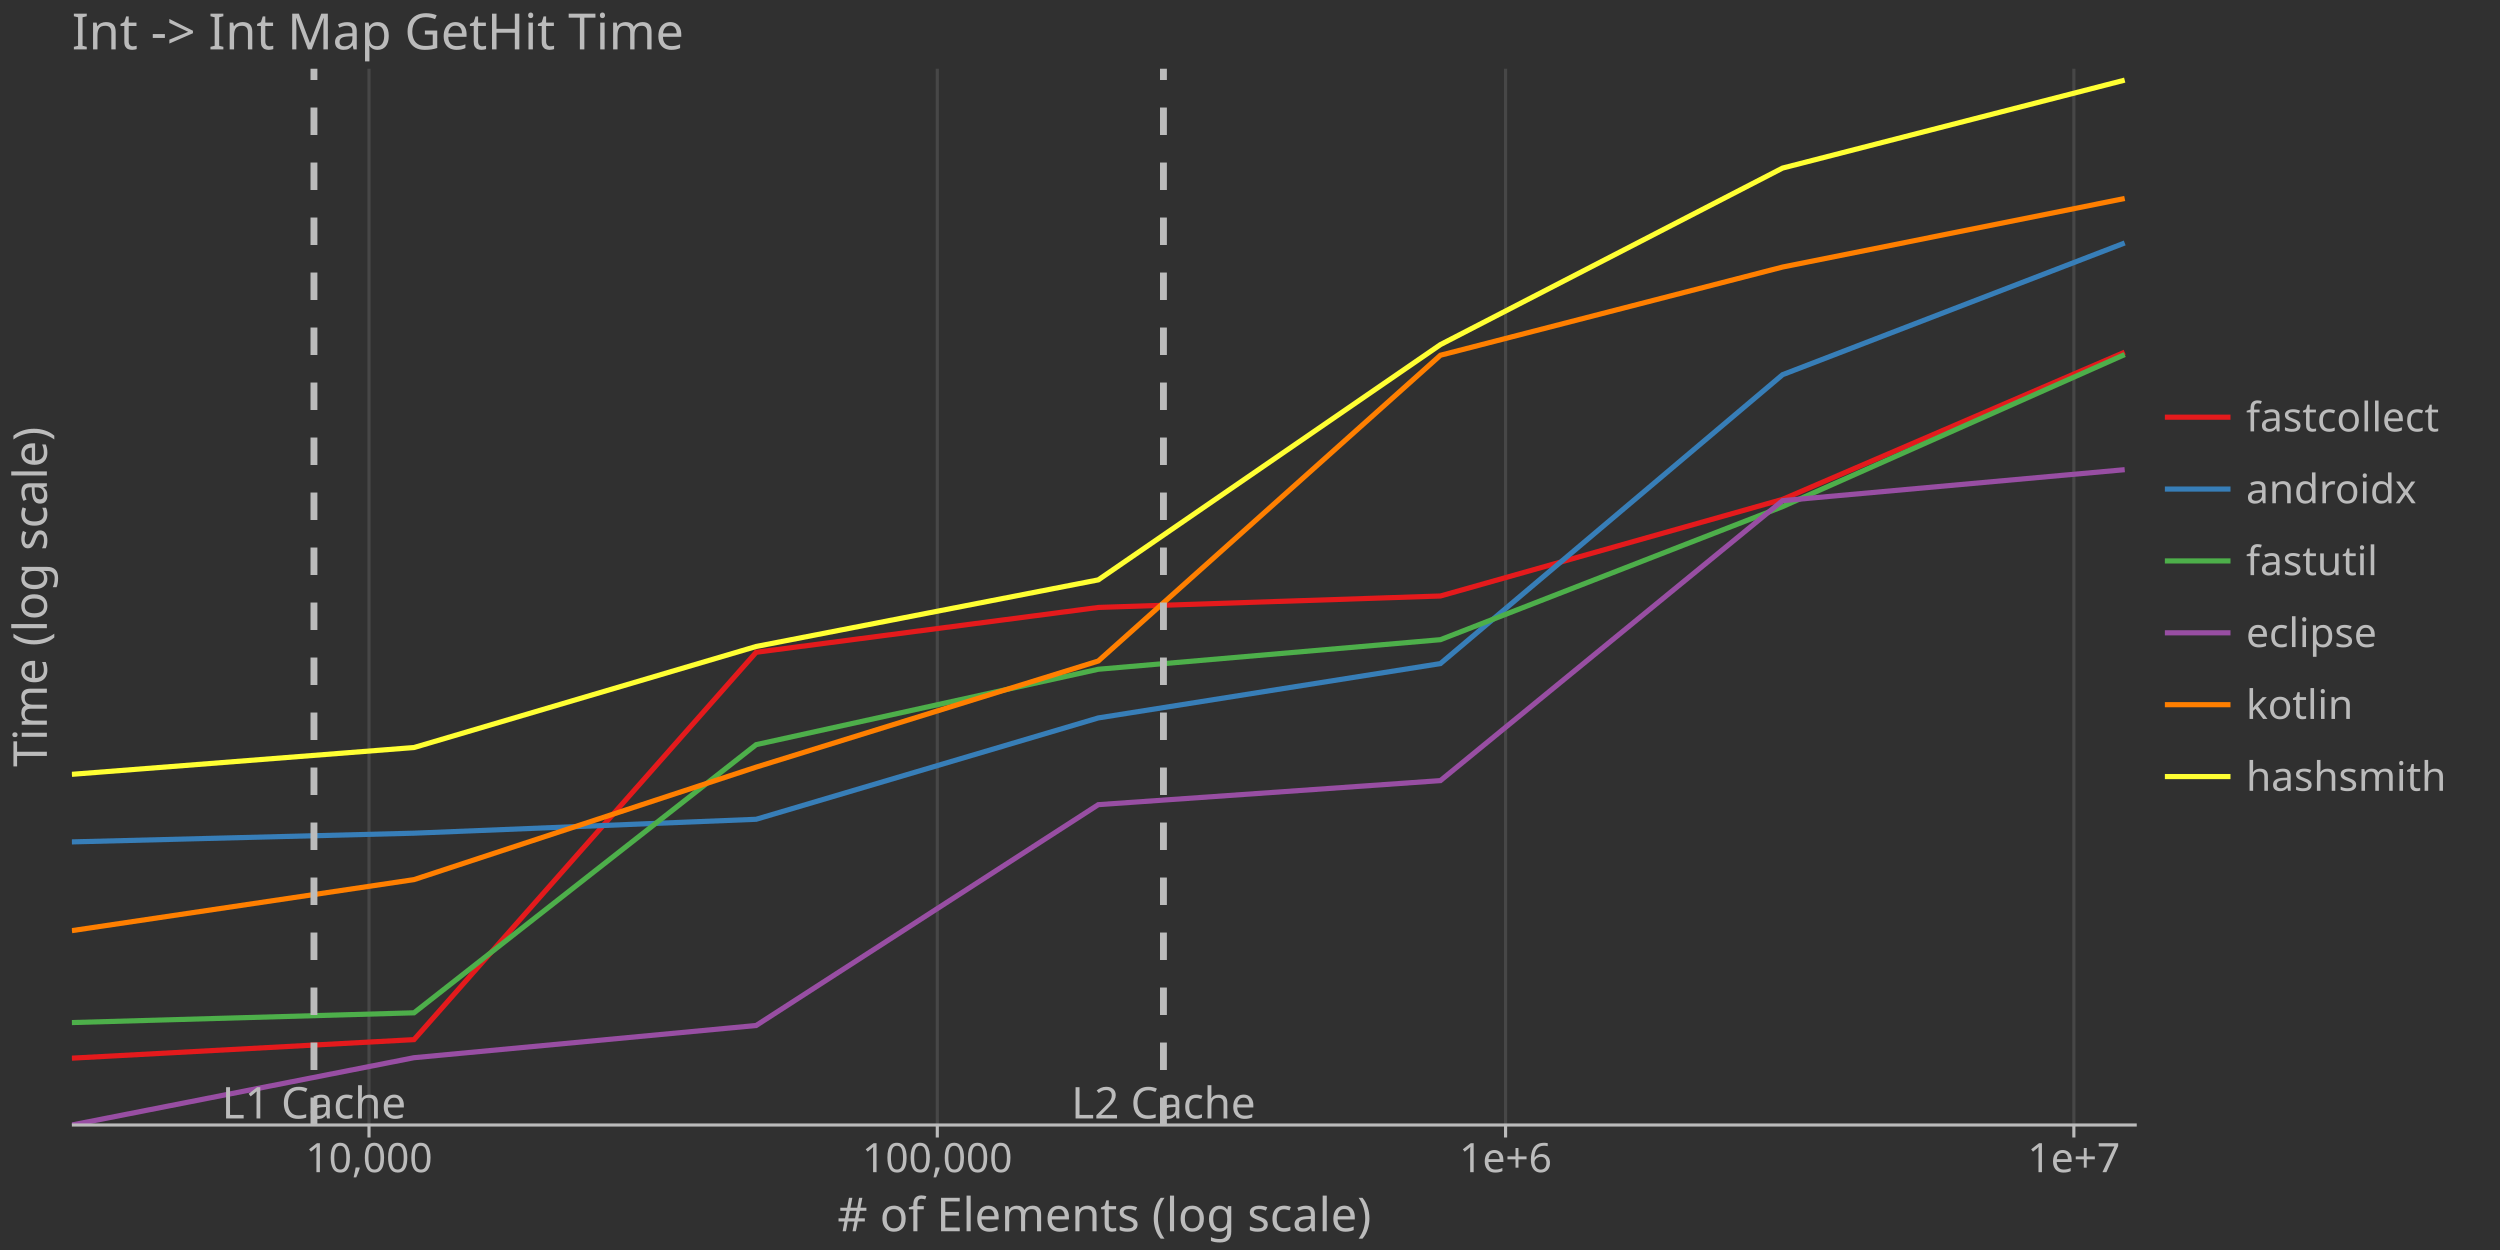
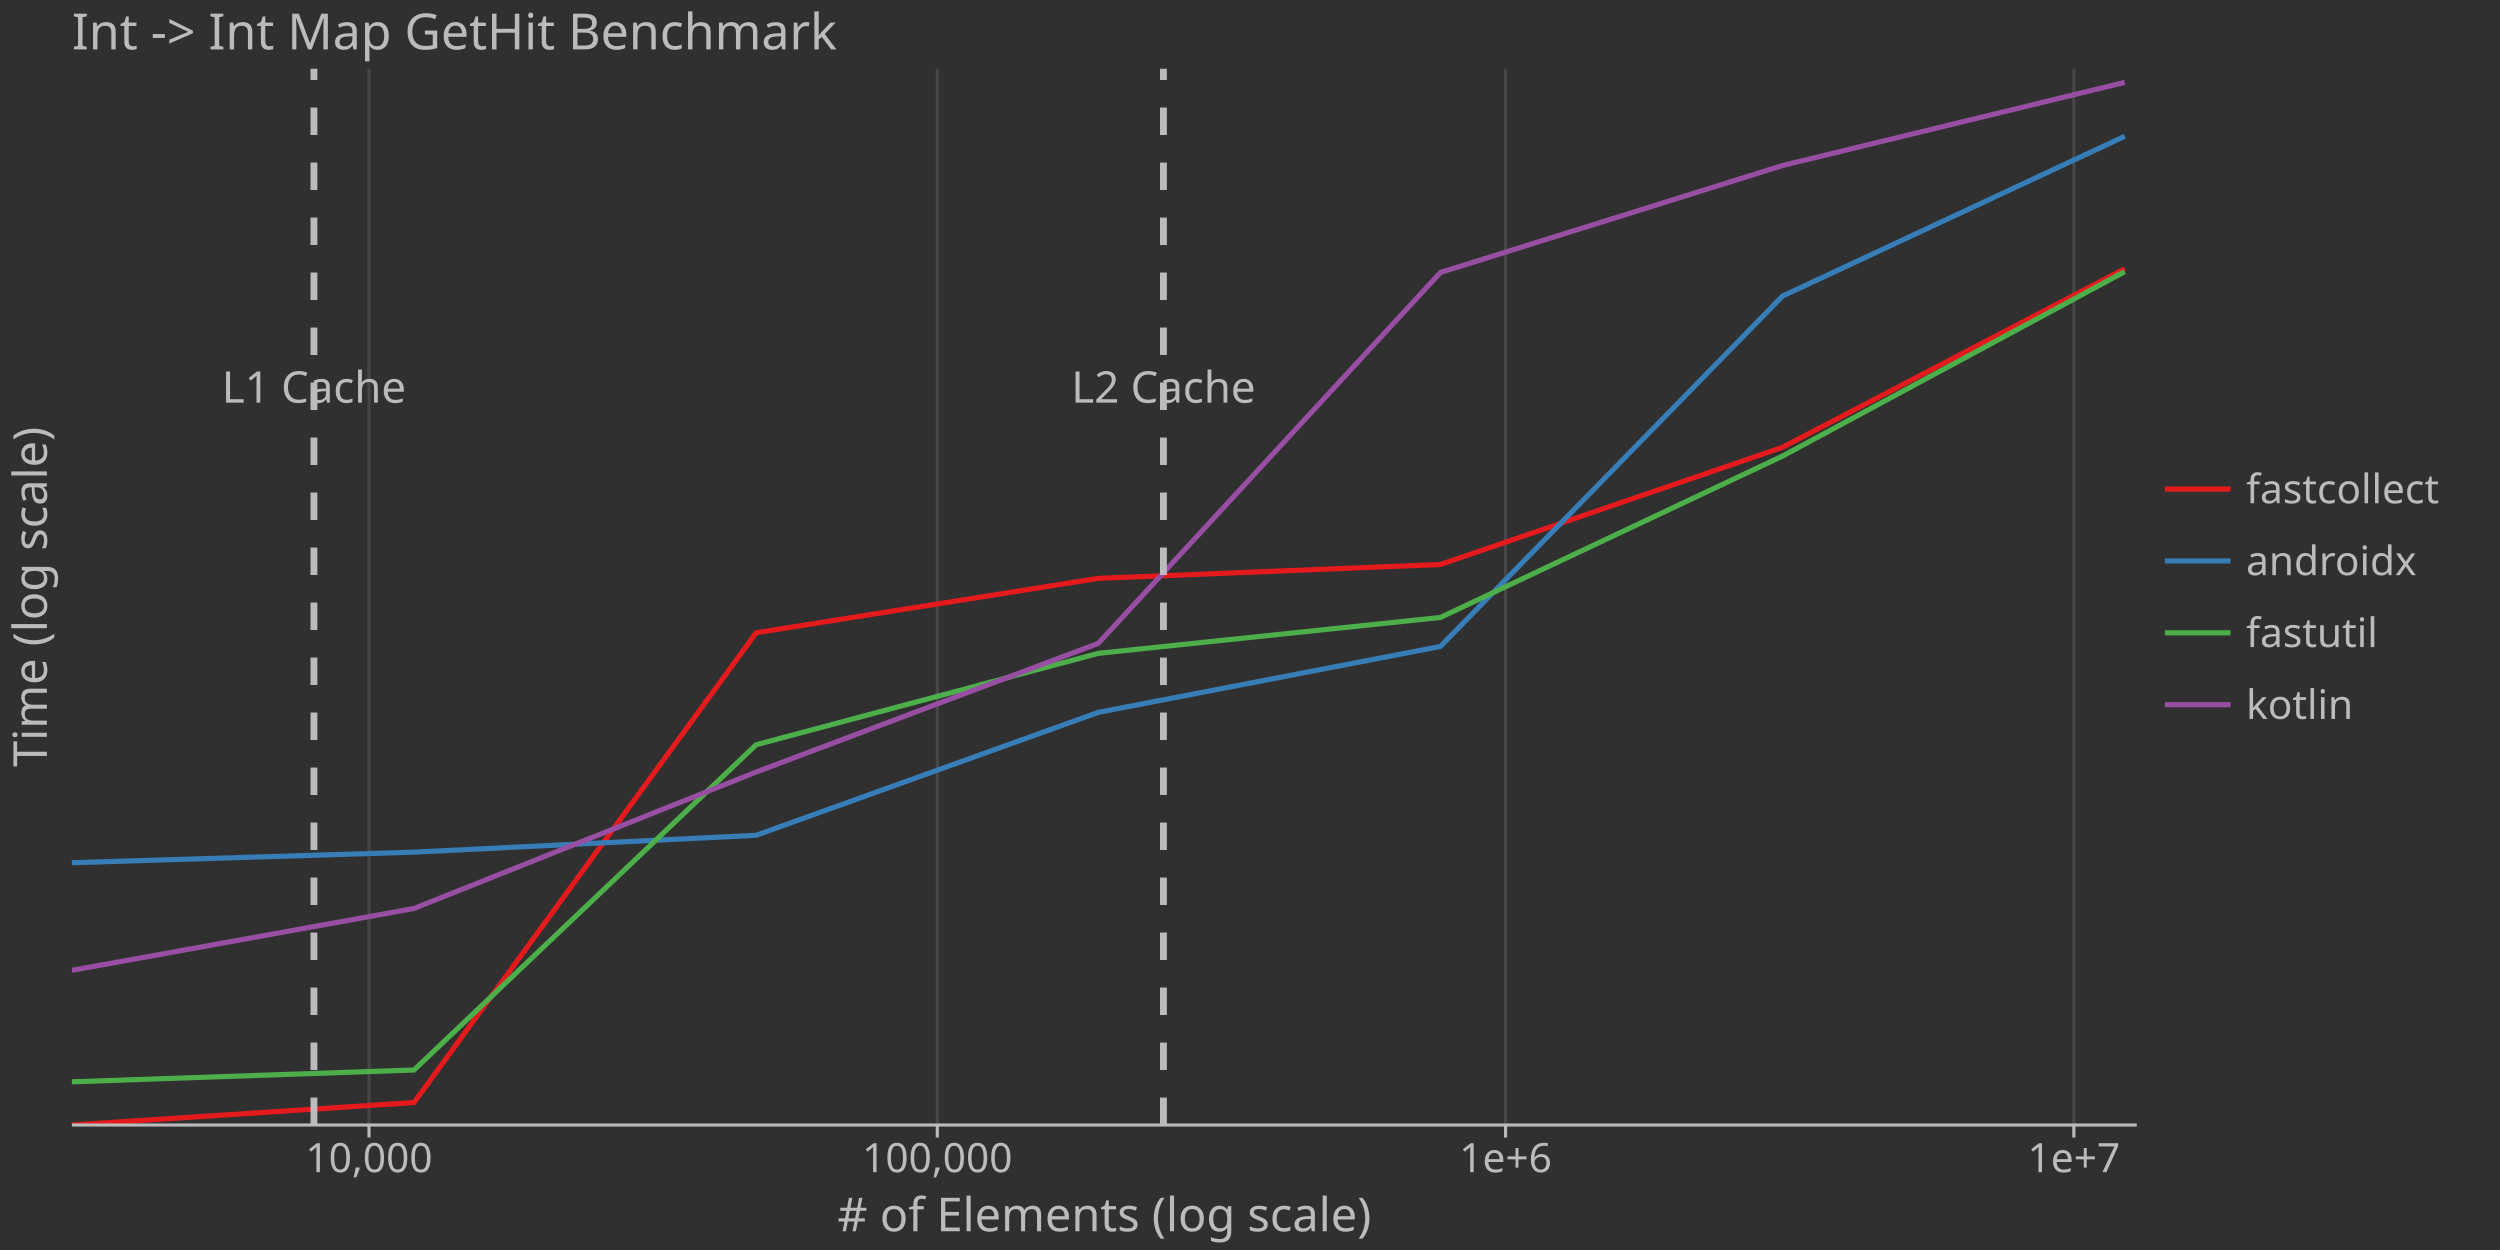
<svg xmlns="http://www.w3.org/2000/svg" display="block" class="plt-container" width="800.0" height="400.0">
  <style type="text/css">
  .plt-container {
   font-family: sans-serif;
   user-select: none;
   -webkit-user-select: none;
   -moz-user-select: none;
   -ms-user-select: none;
}
text {
   text-rendering: optimizeLegibility;
}
- #pBtNI2X .plot-title {
+ #p0lHFdn .plot-title {
fill: #bbbbbb;
font-weight: normal;
   font-style: normal;font-family: sans-serif;
font-size: 16.0px;

}
- #pBtNI2X .plot-subtitle {
+ #p0lHFdn .plot-subtitle {
fill: #bbbbbb;
font-weight: normal;
   font-style: normal;font-family: sans-serif;
font-size: 15.0px;

}
- #pBtNI2X .plot-caption {
- fill: #bbbbbb;
- font-weight: normal;
-    font-style: normal;font-family: sans-serif;
- font-size: 13.0px;
- 
- }
- #pBtNI2X .hyperlink-element {
+ #p0lHFdn .plot-caption {
+ fill: #bbbbbb;
+ font-weight: normal;
+    font-style: normal;font-family: sans-serif;
+ font-size: 13.0px;
+ 
+ }
+ #p0lHFdn .hyperlink-element {
fill: #118ed8;
font-weight: normal;
   font-style: normal;
}
- #pBtNI2X .legend-title {
+ #p0lHFdn .legend-title {
fill: #bbbbbb;
font-weight: normal;
   font-style: normal;font-family: sans-serif;
font-size: 15.0px;

}
- #pBtNI2X .legend-item {
- fill: #bbbbbb;
- font-weight: normal;
-    font-style: normal;font-family: sans-serif;
- font-size: 13.0px;
- 
- }
- #pBtNI2X .axis-title-x {
+ #p0lHFdn .legend-item {
+ fill: #bbbbbb;
+ font-weight: normal;
+    font-style: normal;font-family: sans-serif;
+ font-size: 13.0px;
+ 
+ }
+ #p0lHFdn .axis-title-x {
fill: #bbbbbb;
font-weight: normal;
   font-style: normal;font-family: sans-serif;
font-size: 15.0px;

}
- #pBtNI2X .axis-text-x {
- fill: #bbbbbb;
- font-weight: normal;
-    font-style: normal;font-family: sans-serif;
- font-size: 13.0px;
- 
- }
- #dDrbhyU .axis-tooltip-text-x {
+ #p0lHFdn .axis-text-x {
+ fill: #bbbbbb;
+ font-weight: normal;
+    font-style: normal;font-family: sans-serif;
+ font-size: 13.0px;
+ 
+ }
+ #dlWDB57 .axis-tooltip-text-x {
fill: #303030;
font-weight: normal;
   font-style: normal;font-family: sans-serif;
font-size: 13.0px;

}
- #pBtNI2X .axis-title-y {
+ #p0lHFdn .axis-title-y {
fill: #bbbbbb;
font-weight: normal;
   font-style: normal;font-family: sans-serif;
font-size: 15.0px;

}
- #pBtNI2X .axis-text-y {
- fill: #bbbbbb;
- font-weight: normal;
-    font-style: normal;font-family: sans-serif;
- font-size: 13.0px;
- 
- }
- #dDrbhyU .axis-tooltip-text-y {
+ #p0lHFdn .axis-text-y {
+ fill: #bbbbbb;
+ font-weight: normal;
+    font-style: normal;font-family: sans-serif;
+ font-size: 13.0px;
+ 
+ }
+ #dlWDB57 .axis-tooltip-text-y {
fill: #303030;
font-weight: normal;
   font-style: normal;font-family: sans-serif;
font-size: 13.0px;

}
- #pBtNI2X .facet-strip-text-x {
- fill: #bbbbbb;
- font-weight: normal;
-    font-style: normal;font-family: sans-serif;
- font-size: 13.0px;
- 
- }
- #pBtNI2X .facet-strip-text-y {
- fill: #bbbbbb;
- font-weight: normal;
-    font-style: normal;font-family: sans-serif;
- font-size: 13.0px;
- 
- }
- #dDrbhyU .tooltip-text {
- fill: #bbbbbb;
- font-weight: normal;
-    font-style: normal;font-family: sans-serif;
- font-size: 13.0px;
- 
- }
- #dDrbhyU .tooltip-title {
+ #p0lHFdn .facet-strip-text-x {
+ fill: #bbbbbb;
+ font-weight: normal;
+    font-style: normal;font-family: sans-serif;
+ font-size: 13.0px;
+ 
+ }
+ #p0lHFdn .facet-strip-text-y {
+ fill: #bbbbbb;
+ font-weight: normal;
+    font-style: normal;font-family: sans-serif;
+ font-size: 13.0px;
+ 
+ }
+ #dlWDB57 .tooltip-text {
+ fill: #bbbbbb;
+ font-weight: normal;
+    font-style: normal;font-family: sans-serif;
+ font-size: 13.0px;
+ 
+ }
+ #dlWDB57 .tooltip-title {
fill: #bbbbbb;
font-weight: bold;
   font-style: normal;font-family: sans-serif;
font-size: 13.0px;

}
- #dDrbhyU .tooltip-label {
+ #dlWDB57 .tooltip-label {
fill: #bbbbbb;
font-weight: bold;
   font-style: normal;font-family: sans-serif;
font-size: 13.0px;

}

  </style>
-   <g id="pBtNI2X">
+   <g id="p0lHFdn">
    <path fill-rule="evenodd" fill="rgb(48,48,48)" fill-opacity="1.0" d="M0.0 0.0 L0.0 400.0 L800.0 400.0 L800.0 0.0 Z">
    </path>
    <g transform="translate(21.0 22.0 ) ">
      <g>
        <g transform="translate(2.0 0.0 ) ">
          <g>
            <line x1="95.085" y1="0.0" x2="95.085" y2="338.0" stroke="rgb(71,71,71)" stroke-opacity="1.0" stroke-width="1.0" fill="none">
            </line>
            <line x1="276.935" y1="0.0" x2="276.935" y2="338.0" stroke="rgb(71,71,71)" stroke-opacity="1.0" stroke-width="1.0" fill="none">
            </line>
            <line x1="458.785" y1="0.0" x2="458.785" y2="338.0" stroke="rgb(71,71,71)" stroke-opacity="1.0" stroke-width="1.0" fill="none">
            </line>
            <line x1="640.634" y1="0.0" x2="640.634" y2="338.0" stroke="rgb(71,71,71)" stroke-opacity="1.0" stroke-width="1.0" fill="none">
            </line>
          </g>
        </g>
        <g transform="translate(2.0 0.0 ) ">
          <g>
          </g>
        </g>
      </g>
-       <g clip-path="url(#cOvJnv9)" clip-bounds-jfx="[rect (2.0, 0.0), (660.759, 338.0)]">
+       <g clip-path="url(#cVEeyID)" clip-bounds-jfx="[rect (2.0, 0.0), (660.759, 338.0)]">
        <g transform="translate(2.0 0.0 ) ">
          <g>
            <g>
              <g>
-                 <path d="M0.0 316.612 L0.0 316.612 L109.484 310.677 L218.969 186.728 L328.453 172.38 L437.938 168.719 L547.422 137.797 L656.906 90.689 " fill="none" stroke-width="1.65" stroke="rgb(228,26,28)" stroke-opacity="1.0">
+                 <path d="M0.0 338.0 L0.0 338.0 L109.484 330.802 L218.969 180.472 L328.453 163.07 L437.938 158.63 L547.422 121.127 L656.906 63.992 " fill="none" stroke-width="1.65" stroke="rgb(228,26,28)" stroke-opacity="1.0">
                </path>
              </g>
              <g>
-                 <path d="M0.0 247.408 L0.0 247.408 L109.484 244.618 L218.969 240.168 L328.453 207.736 L437.938 190.345 L547.422 97.898 L656.906 55.747 " fill="none" stroke-width="1.65" stroke="rgb(55,126,184)" stroke-opacity="1.0">
+                 <path d="M0.0 254.066 L0.0 254.066 L109.484 250.683 L218.969 245.286 L328.453 205.951 L437.938 184.858 L547.422 72.736 L656.906 21.613 " fill="none" stroke-width="1.65" stroke="rgb(55,126,184)" stroke-opacity="1.0">
                </path>
              </g>
              <g>
-                 <path d="M0.0 305.218 L0.0 305.218 L109.484 302.098 L218.969 216.286 L328.453 192.163 L437.938 182.697 L547.422 140.112 L656.906 91.454 " fill="none" stroke-width="1.65" stroke="rgb(77,175,74)" stroke-opacity="1.0">
+                 <path d="M0.0 324.181 L0.0 324.181 L109.484 320.397 L218.969 216.321 L328.453 187.064 L437.938 175.583 L547.422 123.934 L656.906 64.92 " fill="none" stroke-width="1.65" stroke="rgb(77,175,74)" stroke-opacity="1.0">
                </path>
              </g>
              <g>
-                 <path d="M0.0 338.0 L0.0 338.0 L109.484 316.464 L218.969 306.158 L328.453 235.493 L437.938 227.794 L547.422 138.209 L656.906 128.292 " fill="none" stroke-width="1.65" stroke="rgb(152,78,163)" stroke-opacity="1.0">
-                 </path>
-               </g>
-               <g>
-                 <path d="M0.0 275.804 L0.0 275.804 L109.484 259.474 L218.969 223.477 L328.453 189.525 L437.938 91.677 L547.422 63.452 L656.906 41.513 " fill="none" stroke-width="1.65" stroke="rgb(255,127,0)" stroke-opacity="1.0">
-                 </path>
-               </g>
-               <g>
-                 <path d="M0.0 225.782 L0.0 225.782 L109.484 217.206 L218.969 184.871 L328.453 163.559 L437.938 88.277 L547.422 31.781 L656.906 3.638 " fill="none" stroke-width="1.65" stroke="rgb(255,255,51)" stroke-opacity="1.0">
+                 <path d="M0.0 288.506 L0.0 288.506 L109.484 268.701 L218.969 225.042 L328.453 183.864 L437.938 65.19 L547.422 30.958 L656.906 4.35 " fill="none" stroke-width="1.65" stroke="rgb(152,78,163)" stroke-opacity="1.0">
                </path>
              </g>
            </g>
            <g>
              <line x1="77.462" y1="338.0" x2="77.462" y2="0.0" stroke="rgb(187,187,187)" stroke-opacity="1.0" fill="none" stroke-width="2.2" stroke-dasharray="8.8,8.8" stroke-dashoffset="0.0">
              </line>
            </g>
            <g>
-               <g transform="rotate(0.0 77.46225 331.7105 ) ">
-                 <g transform="translate(77.46225 335.9105 ) ">
+               <g transform="rotate(0.0 77.46225 102.6641 ) ">
+                 <g transform="translate(77.46225 106.8641 ) ">
                  <text style="fill:#bbbbbb;font-size:14.0px;font-family:sans-serif;" fill-opacity="1.0" y="0.0" text-anchor="middle">
                    <tspan>L1 Cache</tspan>
                  </text>
                </g>
              </g>
            </g>
            <g>
              <line x1="349.3" y1="338.0" x2="349.3" y2="0.0" stroke="rgb(187,187,187)" stroke-opacity="1.0" fill="none" stroke-width="2.2" stroke-dasharray="8.8,8.8" stroke-dashoffset="0.0">
              </line>
            </g>
            <g>
-               <g transform="rotate(0.0 349.3002 331.7105 ) ">
-                 <g transform="translate(349.3002 335.9105 ) ">
+               <g transform="rotate(0.0 349.3002 102.6641 ) ">
+                 <g transform="translate(349.3002 106.8641 ) ">
                  <text style="fill:#bbbbbb;font-size:14.0px;font-family:sans-serif;" fill-opacity="1.0" y="0.0" text-anchor="middle">
                    <tspan>L2 Cache</tspan>
                  </text>
                </g>
              </g>
            </g>
          </g>
        </g>
        <defs>
-           <clipPath id="ck204Ma">
-             <rect x="2.0" y="0.0" width="660.759" height="338.0">
-             </rect>
-           </clipPath>
-         </defs>
-         <defs>
-           <clipPath id="cXiL4Dr">
-             <rect x="2.0" y="0.0" width="660.759" height="338.0">
-             </rect>
-           </clipPath>
-         </defs>
-         <defs>
-           <clipPath id="cUA0Qzd">
-             <rect x="2.0" y="0.0" width="660.759" height="338.0">
-             </rect>
-           </clipPath>
-         </defs>
-         <defs>
-           <clipPath id="c9O6RDV">
-             <rect x="2.0" y="0.0" width="660.759" height="338.0">
-             </rect>
-           </clipPath>
-         </defs>
-         <defs>
-           <clipPath id="cOvJnv9">
+           <clipPath id="cnubCZK">
+             <rect x="2.0" y="0.0" width="660.759" height="338.0">
+             </rect>
+           </clipPath>
+         </defs>
+         <defs>
+           <clipPath id="cc21vRJ">
+             <rect x="2.0" y="0.0" width="660.759" height="338.0">
+             </rect>
+           </clipPath>
+         </defs>
+         <defs>
+           <clipPath id="c2cXwiy">
+             <rect x="2.0" y="0.0" width="660.759" height="338.0">
+             </rect>
+           </clipPath>
+         </defs>
+         <defs>
+           <clipPath id="cYf3aAa">
+             <rect x="2.0" y="0.0" width="660.759" height="338.0">
+             </rect>
+           </clipPath>
+         </defs>
+         <defs>
+           <clipPath id="cVEeyID">
            <rect x="2.0" y="0.0" width="660.759" height="338.0">
            </rect>
          </clipPath>
        </defs>
      </g>
      <g>
        <g transform="translate(2.0 338.0 ) ">
          <g transform="translate(95.0853 0.0 ) ">
            <line stroke-width="1.0" stroke="rgb(187,187,187)" stroke-opacity="1.0" x2="0.0" y2="4.0">
            </line>
            <g transform="translate(0.0 6.0 ) ">
              <text class="axis-text-x" text-anchor="middle" dy="0.7em" y="0.0">
                <tspan>10,000</tspan>
              </text>
            </g>
          </g>
          <g transform="translate(276.9349 0.0 ) ">
            <line stroke-width="1.0" stroke="rgb(187,187,187)" stroke-opacity="1.0" x2="0.0" y2="4.0">
            </line>
            <g transform="translate(0.0 6.0 ) ">
              <text class="axis-text-x" text-anchor="middle" dy="0.7em" y="0.0">
                <tspan>100,000</tspan>
              </text>
            </g>
          </g>
          <g transform="translate(458.7845 0.0 ) ">
            <line stroke-width="1.0" stroke="rgb(187,187,187)" stroke-opacity="1.0" x2="0.0" y2="4.0">
            </line>
            <g transform="translate(0.0 6.0 ) ">
              <text class="axis-text-x" text-anchor="middle" dy="0.7em" y="0.0">
                <tspan>1e+6</tspan>
              </text>
            </g>
          </g>
          <g transform="translate(640.6341 0.0 ) ">
            <line stroke-width="1.0" stroke="rgb(187,187,187)" stroke-opacity="1.0" x2="0.0" y2="4.0">
            </line>
            <g transform="translate(0.0 6.0 ) ">
              <text class="axis-text-x" text-anchor="middle" dy="0.7em" y="0.0">
                <tspan>1e+7</tspan>
              </text>
            </g>
          </g>
          <line x1="0.0" y1="0.0" x2="660.759" y2="0.0" stroke-width="1.0" stroke="rgb(187,187,187)" stroke-opacity="1.0">
          </line>
        </g>
        <g transform="translate(2.0 0.0 ) ">
        </g>
      </g>
    </g>
    <g transform="translate(23.0 15.8 ) ">
      <text class="plot-title" y="0.0">
-         <tspan>Int -&gt; Int Map GetHit Time</tspan>
+         <tspan>Int -&gt; Int Map GetHit Benchmark</tspan>
      </text>
    </g>
    <g transform="translate(15.0 191.0 ) rotate(-90.0 ) ">
      <text class="axis-title-y" y="0.0" text-anchor="middle">
        <tspan>Time (log scale)</tspan>
      </text>
    </g>
    <g transform="translate(353.3793 394.0 ) ">
      <text class="axis-title-x" y="0.0" text-anchor="middle">
        <tspan># of Elements (log scale)</tspan>
      </text>
    </g>
-     <g transform="translate(686.7586 117.0 ) ">
-       <rect x="0.0" y="0.0" height="148.0" width="110.241" stroke="rgb(187,187,187)" stroke-opacity="1.0" stroke-width="0.0" fill="rgb(48,48,48)" fill-opacity="1.0">
+     <g transform="translate(686.7586 140.0 ) ">
+       <rect x="0.0" y="0.0" height="102.0" width="110.241" stroke="rgb(187,187,187)" stroke-opacity="1.0" stroke-width="0.0" fill="rgb(48,48,48)" fill-opacity="1.0">
      </rect>
      <g transform="translate(5.0 5.0 ) ">
        <g transform="">
          <g transform="">
            <g>
              <g transform="translate(1.0 1.0 ) ">
                <g>
                  <line x1="0.0" y1="10.5" x2="21.0" y2="10.5" stroke="rgb(228,26,28)" stroke-opacity="1.0" fill="rgb(48,48,48)" fill-opacity="1.0" stroke-width="1.65">
                  </line>
                </g>
              </g>
            </g>
            <g transform="translate(26.9903 11.5 ) ">
              <text class="legend-item" y="0.0" dy="0.35em">
                <tspan>fastcollect</tspan>
              </text>
            </g>
          </g>
          <g transform="translate(0.0 23.0 ) ">
            <g>
              <g transform="translate(1.0 1.0 ) ">
                <g>
                  <line x1="0.0" y1="10.5" x2="21.0" y2="10.5" stroke="rgb(55,126,184)" stroke-opacity="1.0" fill="rgb(48,48,48)" fill-opacity="1.0" stroke-width="1.65">
                  </line>
                </g>
              </g>
            </g>
            <g transform="translate(26.9903 11.5 ) ">
              <text class="legend-item" y="0.0" dy="0.35em">
                <tspan>androidx</tspan>
              </text>
            </g>
          </g>
          <g transform="translate(0.0 46.0 ) ">
            <g>
              <g transform="translate(1.0 1.0 ) ">
                <g>
                  <line x1="0.0" y1="10.5" x2="21.0" y2="10.5" stroke="rgb(77,175,74)" stroke-opacity="1.0" fill="rgb(48,48,48)" fill-opacity="1.0" stroke-width="1.65">
                  </line>
                </g>
              </g>
            </g>
            <g transform="translate(26.9903 11.5 ) ">
              <text class="legend-item" y="0.0" dy="0.35em">
                <tspan>fastutil</tspan>
              </text>
            </g>
          </g>
          <g transform="translate(0.0 69.0 ) ">
            <g>
              <g transform="translate(1.0 1.0 ) ">
                <g>
                  <line x1="0.0" y1="10.5" x2="21.0" y2="10.5" stroke="rgb(152,78,163)" stroke-opacity="1.0" fill="rgb(48,48,48)" fill-opacity="1.0" stroke-width="1.65">
                  </line>
                </g>
              </g>
            </g>
            <g transform="translate(26.9903 11.5 ) ">
              <text class="legend-item" y="0.0" dy="0.35em">
-                 <tspan>eclipse</tspan>
-               </text>
-             </g>
-           </g>
-           <g transform="translate(0.0 92.0 ) ">
-             <g>
-               <g transform="translate(1.0 1.0 ) ">
-                 <g>
-                   <line x1="0.0" y1="10.5" x2="21.0" y2="10.5" stroke="rgb(255,127,0)" stroke-opacity="1.0" fill="rgb(48,48,48)" fill-opacity="1.0" stroke-width="1.65">
-                   </line>
-                 </g>
-               </g>
-             </g>
-             <g transform="translate(26.9903 11.5 ) ">
-               <text class="legend-item" y="0.0" dy="0.35em">
                <tspan>kotlin</tspan>
-               </text>
-             </g>
-           </g>
-           <g transform="translate(0.0 115.0 ) ">
-             <g>
-               <g transform="translate(1.0 1.0 ) ">
-                 <g>
-                   <line x1="0.0" y1="10.5" x2="21.0" y2="10.5" stroke="rgb(255,255,51)" stroke-opacity="1.0" fill="rgb(48,48,48)" fill-opacity="1.0" stroke-width="1.65">
-                   </line>
-                 </g>
-               </g>
-             </g>
-             <g transform="translate(26.9903 11.5 ) ">
-               <text class="legend-item" y="0.0" dy="0.35em">
-                 <tspan>hashsmith</tspan>
              </text>
            </g>
          </g>
        </g>
      </g>
    </g>
    <path fill="rgb(0,0,0)" fill-opacity="0.0" stroke="rgb(187,187,187)" stroke-opacity="1.0" stroke-width="0.0" d="M0.0 0.0 L0.0 400.0 L800.0 400.0 L800.0 0.0 Z" pointer-events="none">
    </path>
  </g>
-   <g id="dDrbhyU">
+   <g id="dlWDB57">
  </g>
</svg>
